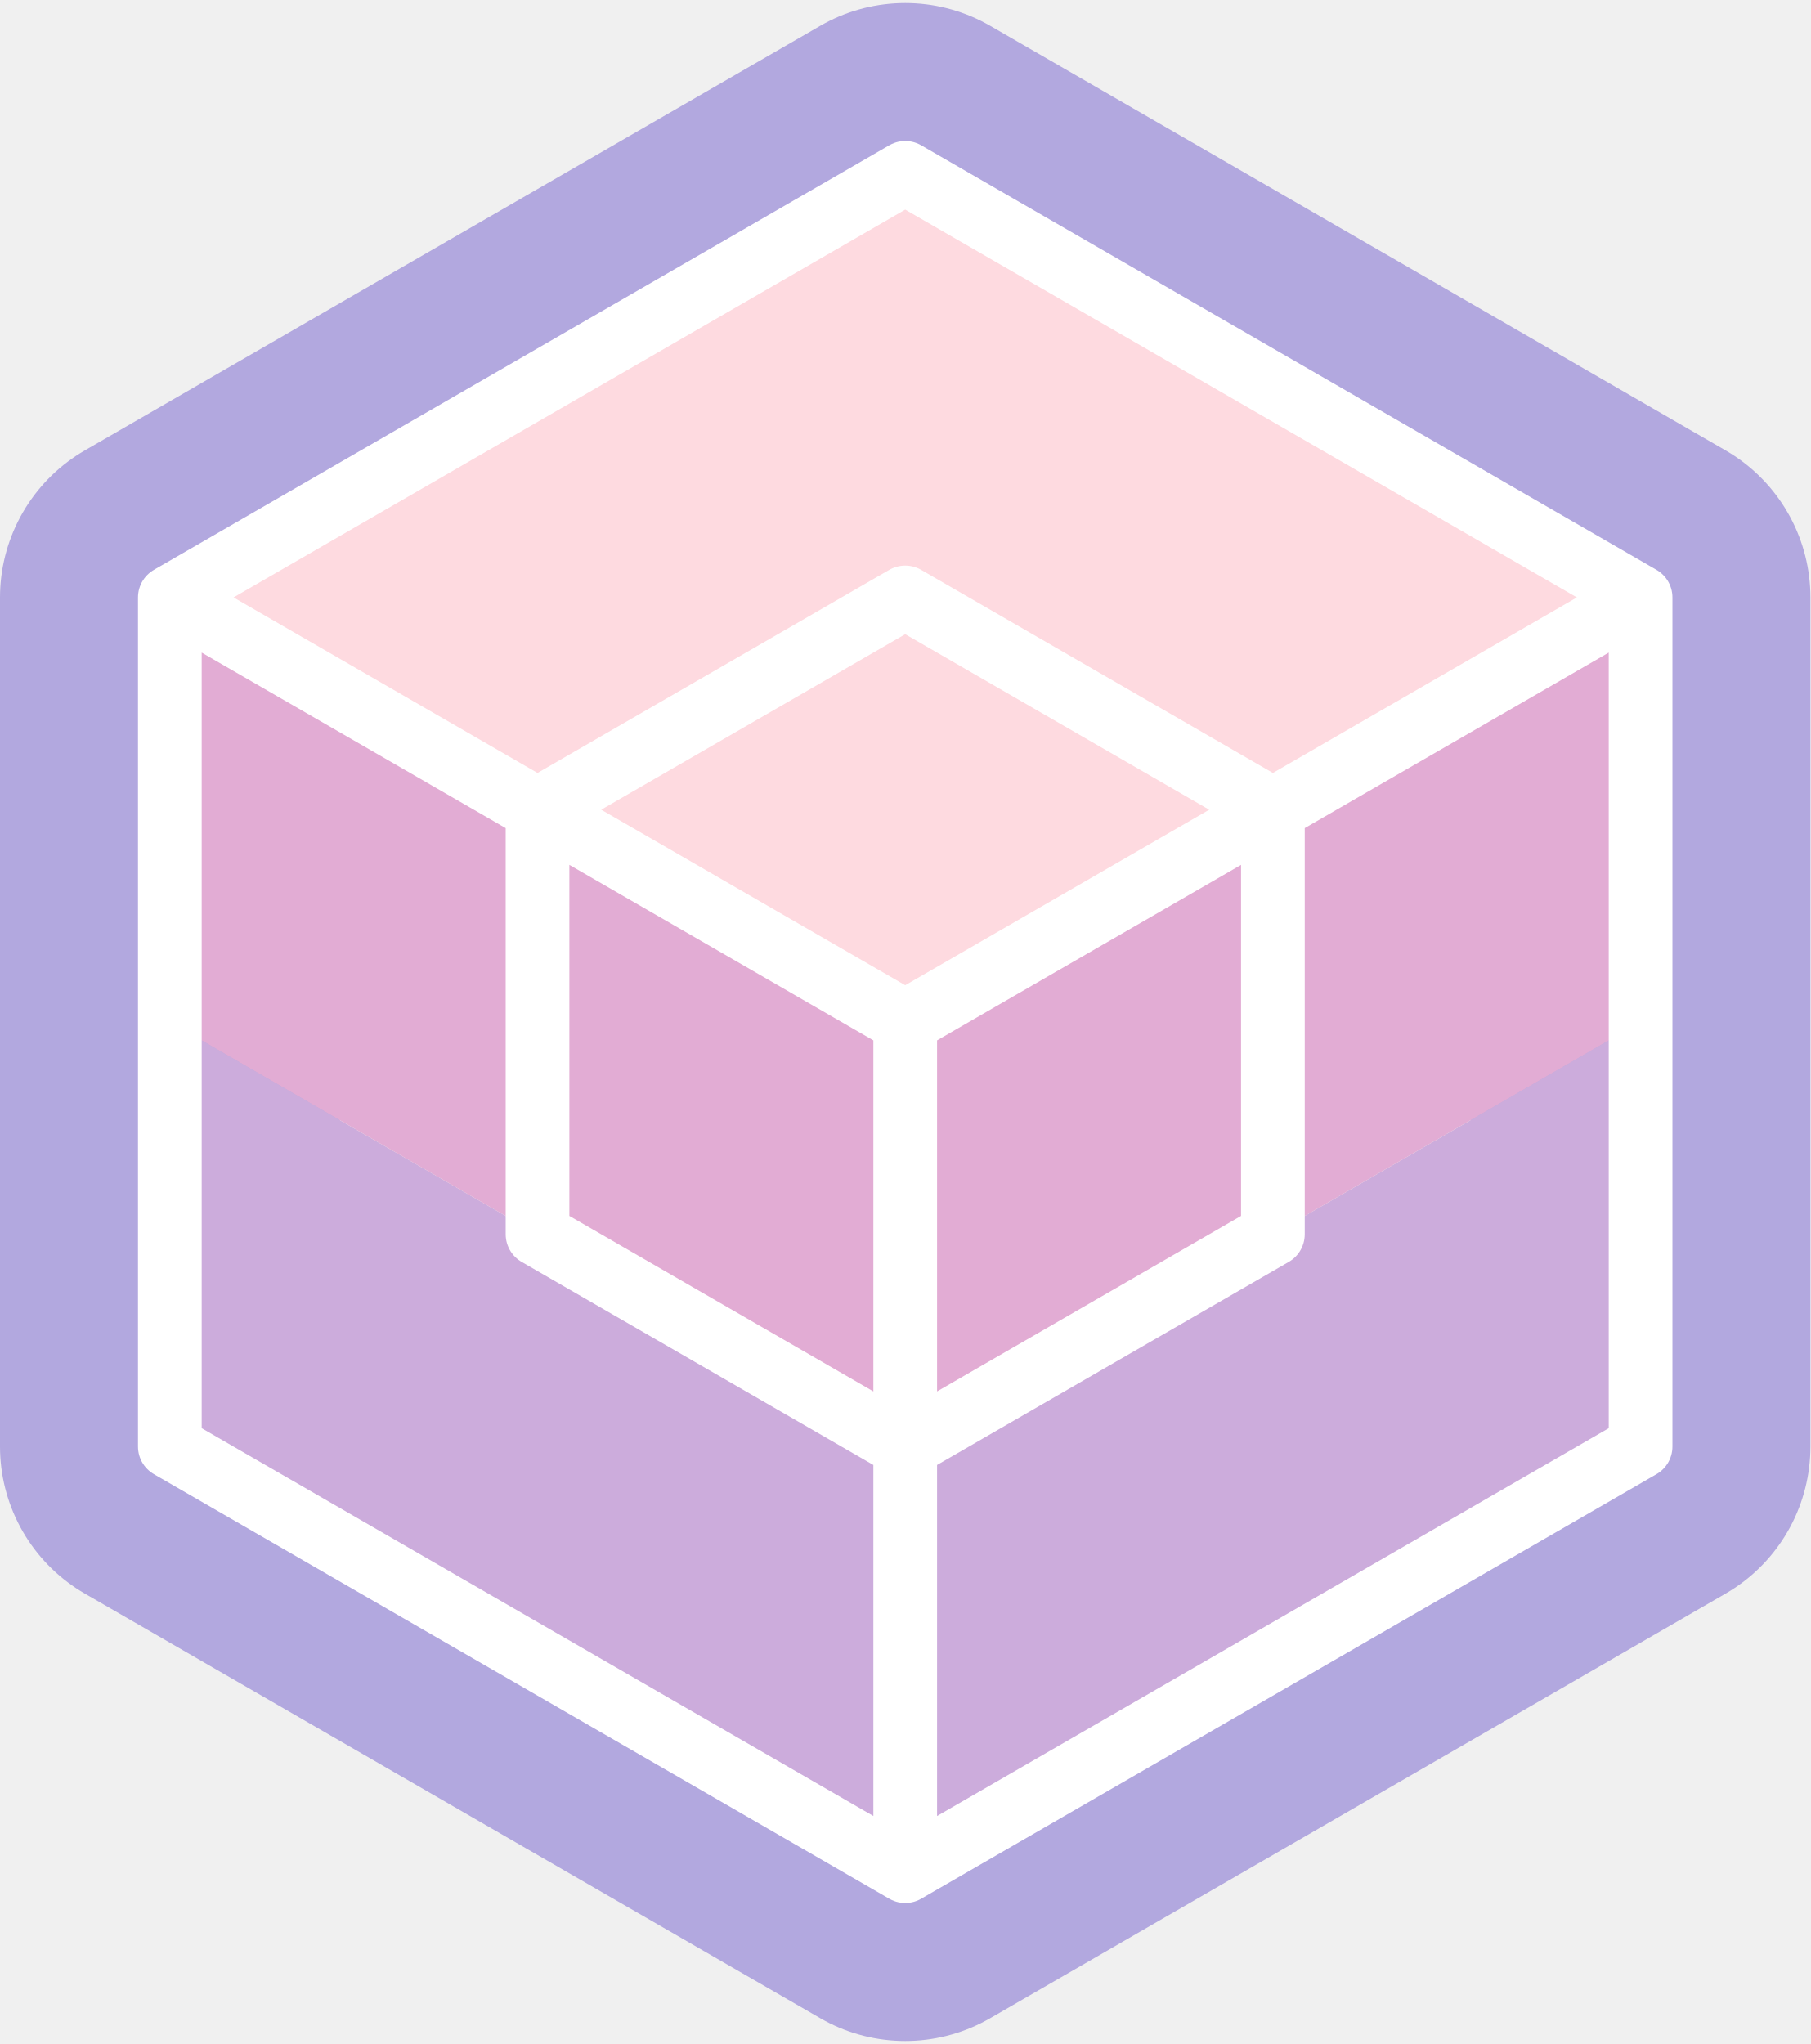
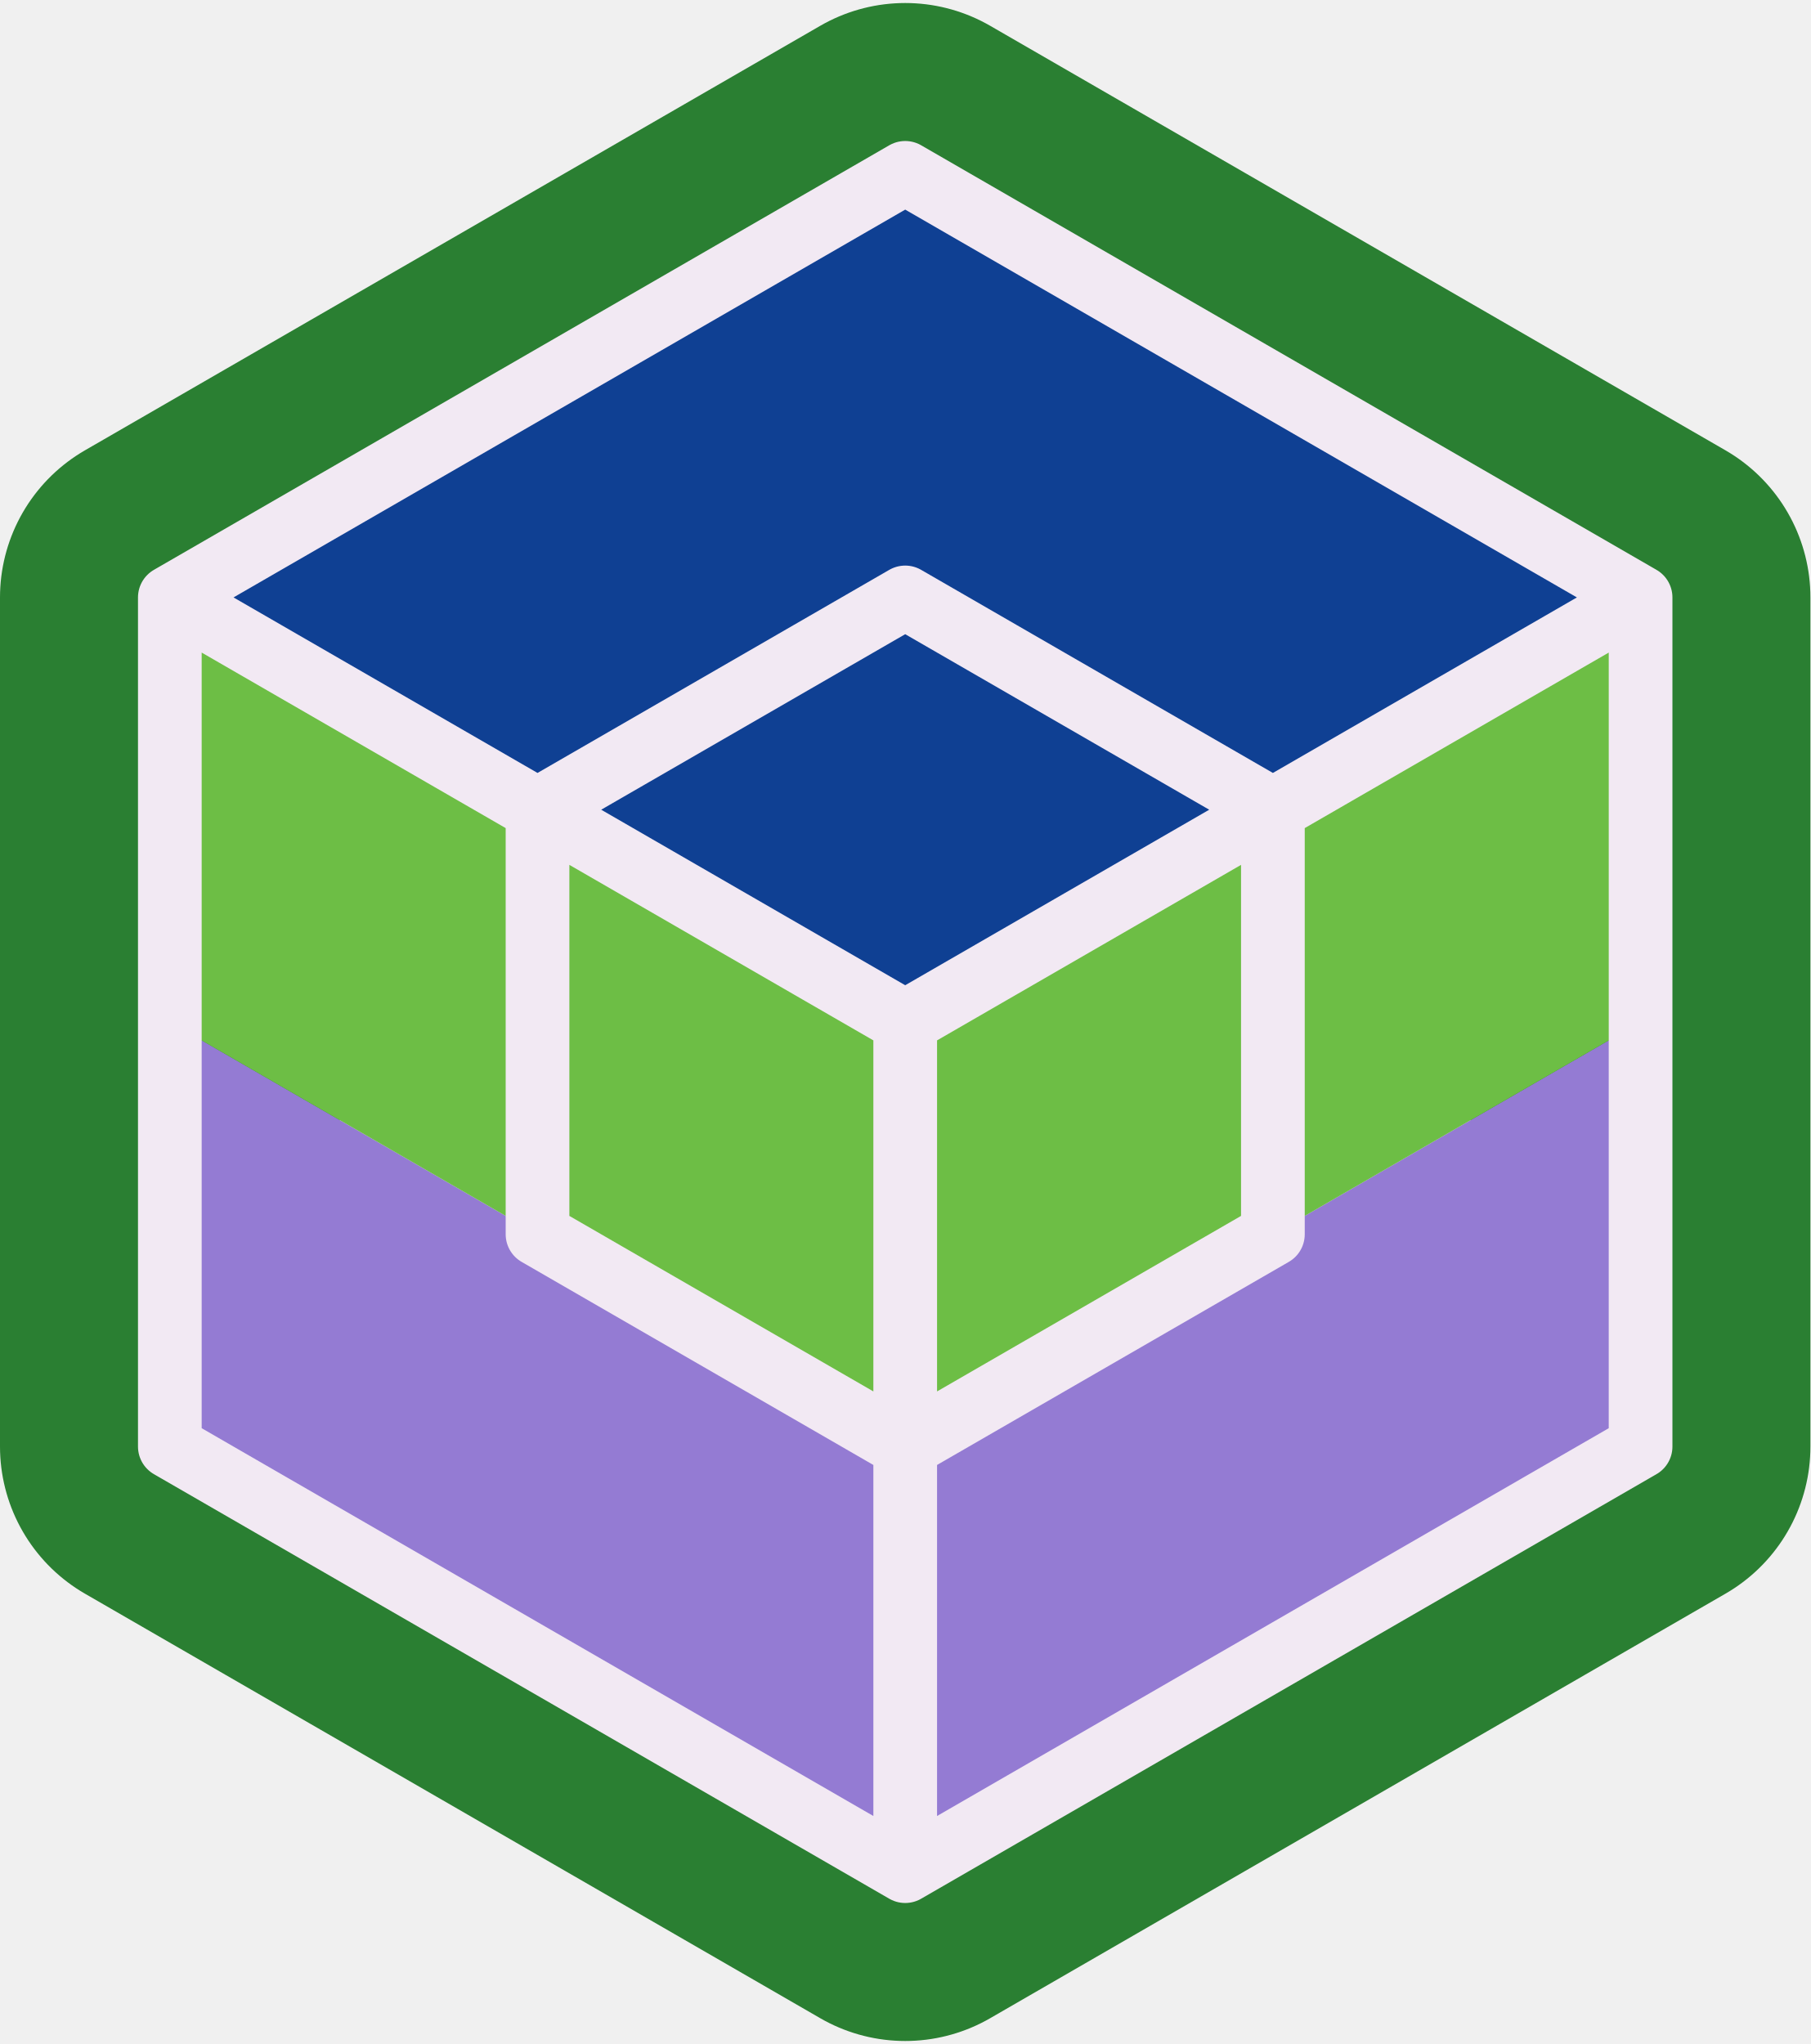
<svg xmlns="http://www.w3.org/2000/svg" width="155" height="175" viewBox="-1066 -1200 2132 2400" fill="none">
-   <path d="M0 1000 866 500 866-500 0-1000-866-500-866 500Z" stroke="#B2A8DF" stroke-width="400" stroke-linejoin="round" />
-   <path d="M0 1000 l866-500 0-500-866 500-866-500 0 500z" fill="#CCACDC" />
-   <path d="M0 500 l866-500 0-500-866 500-866-500 0 500z" fill="#E2ACD4" />
-   <path d="M0-1000-866-500 0 0 866-500Z" fill="#FEDAE0" />
-   <path d="M0 500 433 250 433-250 0-500-433-250-433 250Z M0 1000 866 500 866-500 0-1000-866-500-866 500Z M0 1000 L0 0-866-500M866-500 0 0" stroke="white" stroke-width="75" stroke-linejoin="round" />
+   <path d="M0 1000 866 500 866-500 0-1000-866-500-866 500Z" stroke="#2A7F32" stroke-width="400" stroke-linejoin="round" />
+   <path d="M0 1000 l866-500 0-500-866 500-866-500 0 500z" fill="#947BD3" />
+   <path d="M0 500 l866-500 0-500-866 500-866-500 0 500z" fill="#6DBE45" />
+   <path d="M0-1000-866-500 0 0 866-500Z" fill="#0F4093" />
+   <path d="M0 500 433 250 433-250 0-500-433-250-433 250Z M0 1000 866 500 866-500 0-1000-866-500-866 500Z M0 1000 L0 0-866-500M866-500 0 0" stroke="#F2E9F3" stroke-width="75" stroke-linejoin="round" />
</svg>
